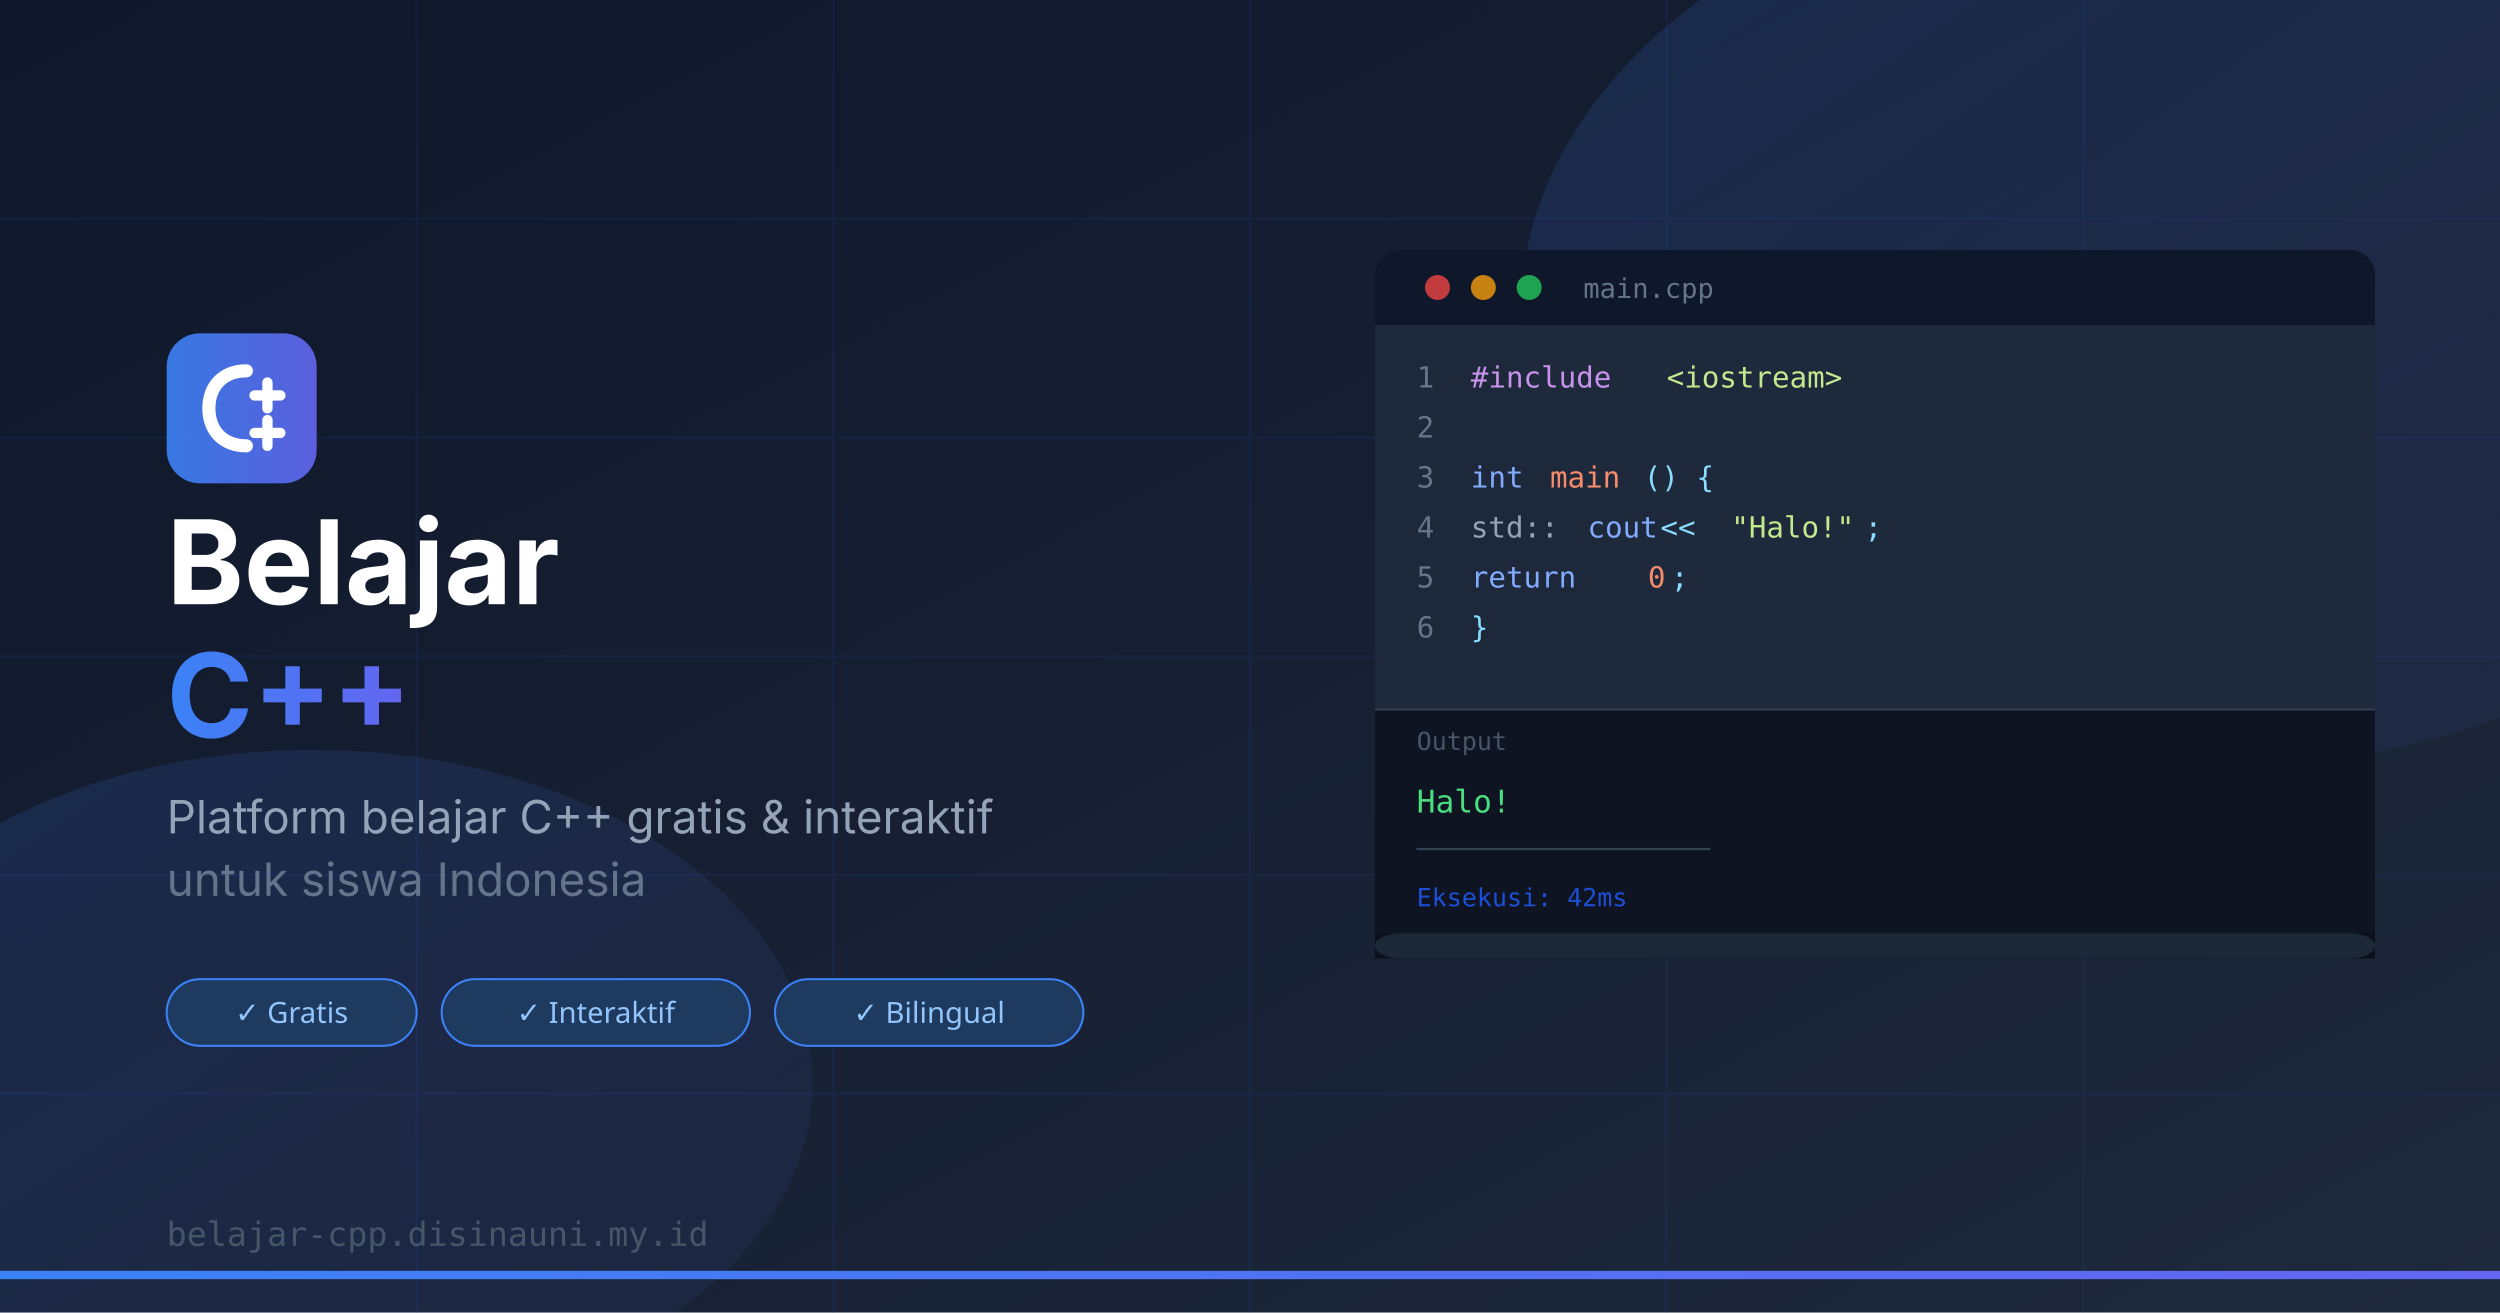
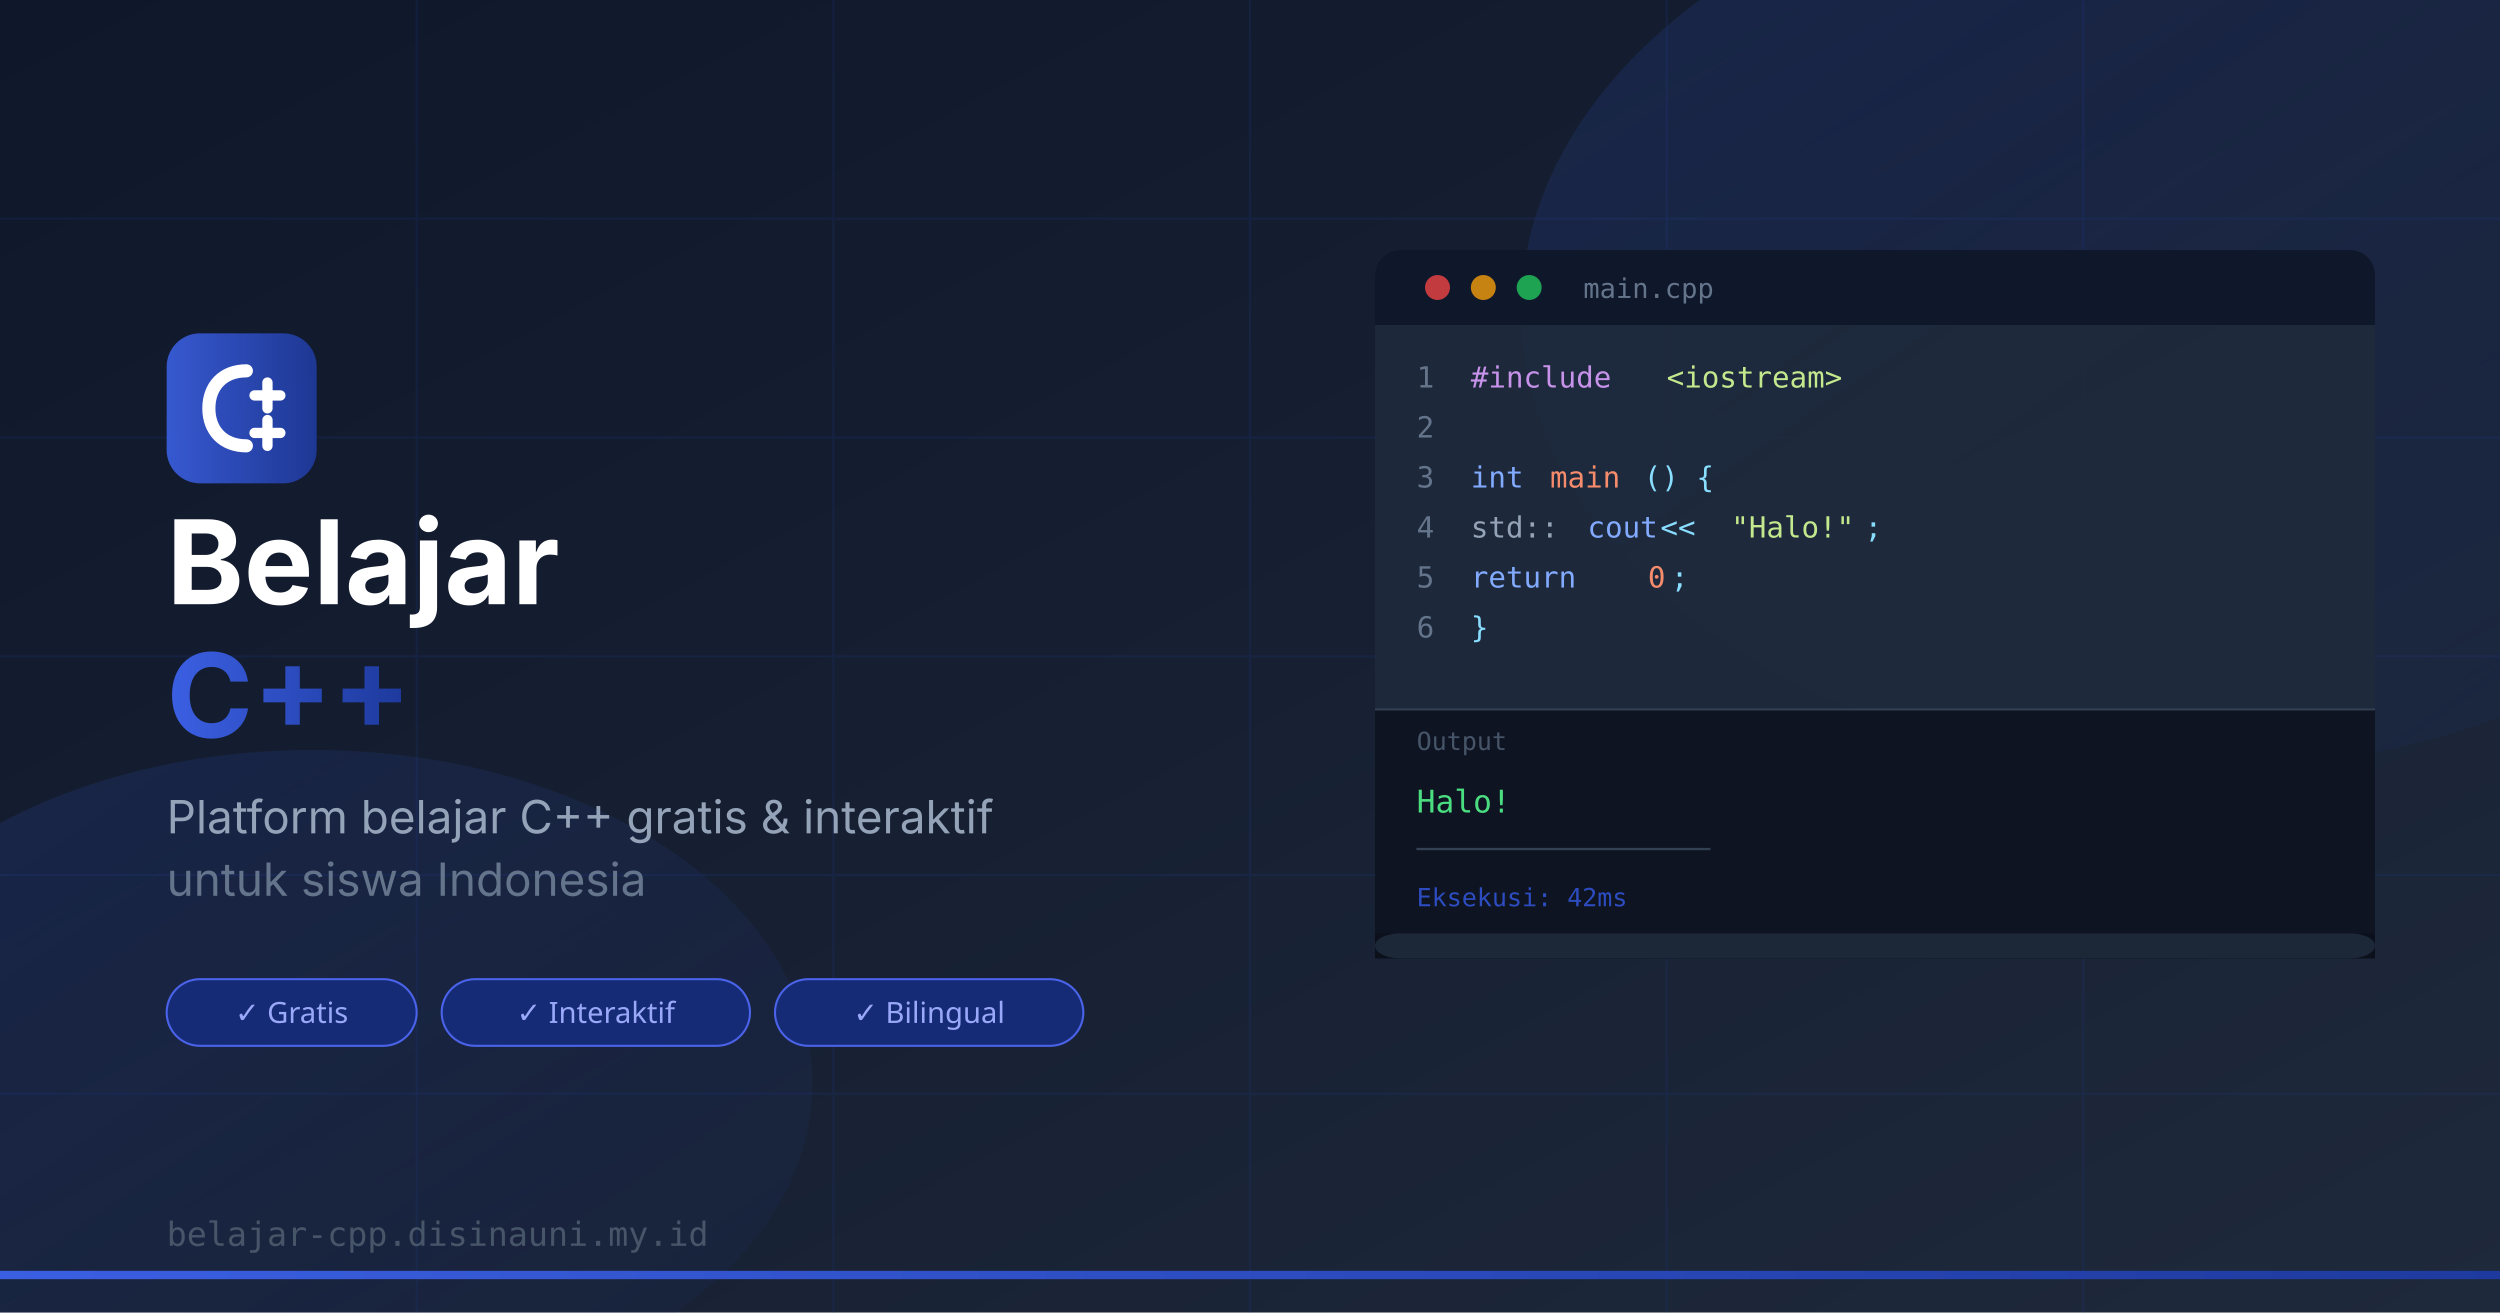
<svg xmlns="http://www.w3.org/2000/svg" width="1200" height="630" viewBox="0 0 1200 630">
  <defs>
    <linearGradient id="bg" x1="0%" y1="0%" x2="100%" y2="100%">
      <stop offset="0%" style="stop-color:#0f172a" />
      <stop offset="100%" style="stop-color:#1e293b" />
    </linearGradient>
    <linearGradient id="accent" x1="0%" y1="0%" x2="100%" y2="0%">
-       <stop offset="0%" style="stop-color:#3b82f6" />
-       <stop offset="100%" style="stop-color:#6366f1" />
+       <stop offset="0%" style="stop-color:#3b5fe2" />
+       <stop offset="100%" style="stop-color:#1e3a9e" />
    </linearGradient>
    <linearGradient id="glow" x1="0%" y1="0%" x2="100%" y2="100%">
-       <stop offset="0%" style="stop-color:#3b82f6;stop-opacity:0.15" />
-       <stop offset="100%" style="stop-color:#6366f1;stop-opacity:0.05" />
+       <stop offset="0%" style="stop-color:#3b5fe2;stop-opacity:0.15" />
+       <stop offset="100%" style="stop-color:#1e3a9e;stop-opacity:0.05" />
    </linearGradient>
  </defs>
  <rect width="1200" height="630" fill="url(#bg)" />
-   <g stroke="#1e40af" stroke-width="1" opacity="0.15">
+   <g stroke="#1e3a9e" stroke-width="1" opacity="0.15">
    <line x1="0" y1="105" x2="1200" y2="105" />
    <line x1="0" y1="210" x2="1200" y2="210" />
    <line x1="0" y1="315" x2="1200" y2="315" />
    <line x1="0" y1="420" x2="1200" y2="420" />
    <line x1="0" y1="525" x2="1200" y2="525" />
    <line x1="200" y1="0" x2="200" y2="630" />
    <line x1="400" y1="0" x2="400" y2="630" />
    <line x1="600" y1="0" x2="600" y2="630" />
    <line x1="800" y1="0" x2="800" y2="630" />
    <line x1="1000" y1="0" x2="1000" y2="630" />
  </g>
  <ellipse cx="1050" cy="150" rx="320" ry="220" fill="url(#glow)" />
  <ellipse cx="150" cy="520" rx="240" ry="160" fill="url(#glow)" />
  <rect x="660" y="120" width="480" height="340" rx="12" fill="#1e293b" opacity="0.9" />
  <rect x="660" y="120" width="480" height="36" rx="12" fill="#0f172a" />
  <rect x="660" y="144" width="480" height="12" fill="#0f172a" />
  <circle cx="690" cy="138" r="6" fill="#ef4444" opacity="0.8" />
  <circle cx="712" cy="138" r="6" fill="#f59e0b" opacity="0.8" />
  <circle cx="734" cy="138" r="6" fill="#22c55e" opacity="0.8" />
  <text x="760" y="143" font-family="monospace" font-size="13" fill="#64748b">main.cpp</text>
  <text x="680" y="186" font-family="monospace" font-size="14" fill="#64748b">1</text>
  <text x="706" y="186" font-family="monospace" font-size="14" fill="#c792ea">#include </text>
  <text x="800" y="186" font-family="monospace" font-size="14" fill="#c3e88d">&lt;iostream&gt;</text>
  <text x="680" y="210" font-family="monospace" font-size="14" fill="#64748b">2</text>
  <text x="680" y="234" font-family="monospace" font-size="14" fill="#64748b">3</text>
  <text x="706" y="234" font-family="monospace" font-size="14" fill="#82aaff">int </text>
  <text x="744" y="234" font-family="monospace" font-size="14" fill="#f78c6c">main</text>
  <text x="789" y="234" font-family="monospace" font-size="14" fill="#89ddff">() {</text>
  <text x="680" y="258" font-family="monospace" font-size="14" fill="#64748b">4</text>
  <text x="706" y="258" font-family="monospace" font-size="14" fill="#94a3b8">    std::</text>
  <text x="762" y="258" font-family="monospace" font-size="14" fill="#82aaff">cout</text>
  <text x="797" y="258" font-family="monospace" font-size="14" fill="#89ddff"> &lt;&lt; </text>
  <text x="831" y="258" font-family="monospace" font-size="14" fill="#c3e88d">"Halo!"</text>
  <text x="895" y="258" font-family="monospace" font-size="14" fill="#89ddff">;</text>
  <text x="680" y="282" font-family="monospace" font-size="14" fill="#64748b">5</text>
  <text x="706" y="282" font-family="monospace" font-size="14" fill="#82aaff">    return </text>
  <text x="791" y="282" font-family="monospace" font-size="14" fill="#f78c6c">0</text>
  <text x="802" y="282" font-family="monospace" font-size="14" fill="#89ddff">;</text>
  <text x="680" y="306" font-family="monospace" font-size="14" fill="#64748b">6</text>
  <text x="706" y="306" font-family="monospace" font-size="14" fill="#89ddff">}</text>
  <rect x="660" y="340" width="480" height="120" rx="0" fill="#0a0f1a" opacity="0.8" />
  <rect x="660" y="340" width="480" height="1" fill="#334155" />
  <text x="680" y="360" font-family="monospace" font-size="12" fill="#475569">Output</text>
  <text x="680" y="390" font-family="monospace" font-size="15" fill="#4ade80">Halo!</text>
  <text x="680" y="412" font-family="monospace" font-size="13" fill="#334155">──────────────────</text>
-   <text x="680" y="435" font-family="monospace" font-size="12" fill="#1d4ed8">Eksekusi: 42ms</text>
+   <text x="680" y="435" font-family="monospace" font-size="12" fill="#2c4cc0">Eksekusi: 42ms</text>
  <rect x="660" y="448" width="480" height="12" rx="0" ry="0" fill="#0a0f1a" opacity="0.8" />
  <rect x="660" y="448" width="480" height="12" rx="12" fill="#1e293b" opacity="0.9" />
  <rect x="80" y="160" width="72" height="72" rx="16" fill="url(#accent)" opacity="0.9" />
  <g transform="translate(80,160) scale(2.25)">
    <path d="M17 8 C12 8 9 11.3 9 16 C9 20.7 12 24 17 24" stroke="white" stroke-width="2.8" stroke-linecap="round" fill="none" />
    <g stroke="white" stroke-width="2.2" stroke-linecap="round">
      <line x1="21.5" y1="10.5" x2="21.5" y2="16" />
      <line x1="18.75" y1="13.25" x2="24.25" y2="13.25" />
      <line x1="21.5" y1="18.5" x2="21.5" y2="24" />
      <line x1="18.75" y1="21.25" x2="24.25" y2="21.25" />
    </g>
  </g>
  <text x="80" y="290" font-family="system-ui, -apple-system, sans-serif" font-weight="700" font-size="56" fill="white">Belajar</text>
  <text x="80" y="354" font-family="system-ui, -apple-system, sans-serif" font-weight="700" font-size="56" fill="url(#accent)">C++</text>
  <text x="80" y="400" font-family="system-ui, -apple-system, sans-serif" font-size="22" fill="#94a3b8">Platform belajar C++ gratis &amp; interaktif</text>
  <text x="80" y="430" font-family="system-ui, -apple-system, sans-serif" font-size="22" fill="#64748b">untuk siswa Indonesia</text>
-   <rect x="80" y="470" width="120" height="32" rx="16" fill="#1e3a5f" stroke="#3b82f6" stroke-width="1" />
-   <text x="140" y="491" font-family="system-ui, sans-serif" font-size="14" fill="#93c5fd" text-anchor="middle">✓ Gratis</text>
-   <rect x="212" y="470" width="148" height="32" rx="16" fill="#1e3a5f" stroke="#3b82f6" stroke-width="1" />
-   <text x="286" y="491" font-family="system-ui, sans-serif" font-size="14" fill="#93c5fd" text-anchor="middle">✓ Interaktif</text>
-   <rect x="372" y="470" width="148" height="32" rx="16" fill="#1e3a5f" stroke="#3b82f6" stroke-width="1" />
-   <text x="446" y="491" font-family="system-ui, sans-serif" font-size="14" fill="#93c5fd" text-anchor="middle">✓ Bilingual</text>
+   <rect x="80" y="470" width="120" height="32" rx="16" fill="#162b76" stroke="#4a63ea" stroke-width="1" />
+   <text x="140" y="491" font-family="system-ui, sans-serif" font-size="14" fill="#9aa8fa" text-anchor="middle">✓ Gratis</text>
+   <rect x="212" y="470" width="148" height="32" rx="16" fill="#162b76" stroke="#4a63ea" stroke-width="1" />
+   <text x="286" y="491" font-family="system-ui, sans-serif" font-size="14" fill="#9aa8fa" text-anchor="middle">✓ Interaktif</text>
+   <rect x="372" y="470" width="148" height="32" rx="16" fill="#162b76" stroke="#4a63ea" stroke-width="1" />
+   <text x="446" y="491" font-family="system-ui, sans-serif" font-size="14" fill="#9aa8fa" text-anchor="middle">✓ Bilingual</text>
  <rect x="0" y="610" width="1200" height="4" fill="url(#accent)" />
  <text x="80" y="598" font-family="monospace" font-size="16" fill="#475569">belajar-cpp.disinauni.my.id</text>
</svg>
